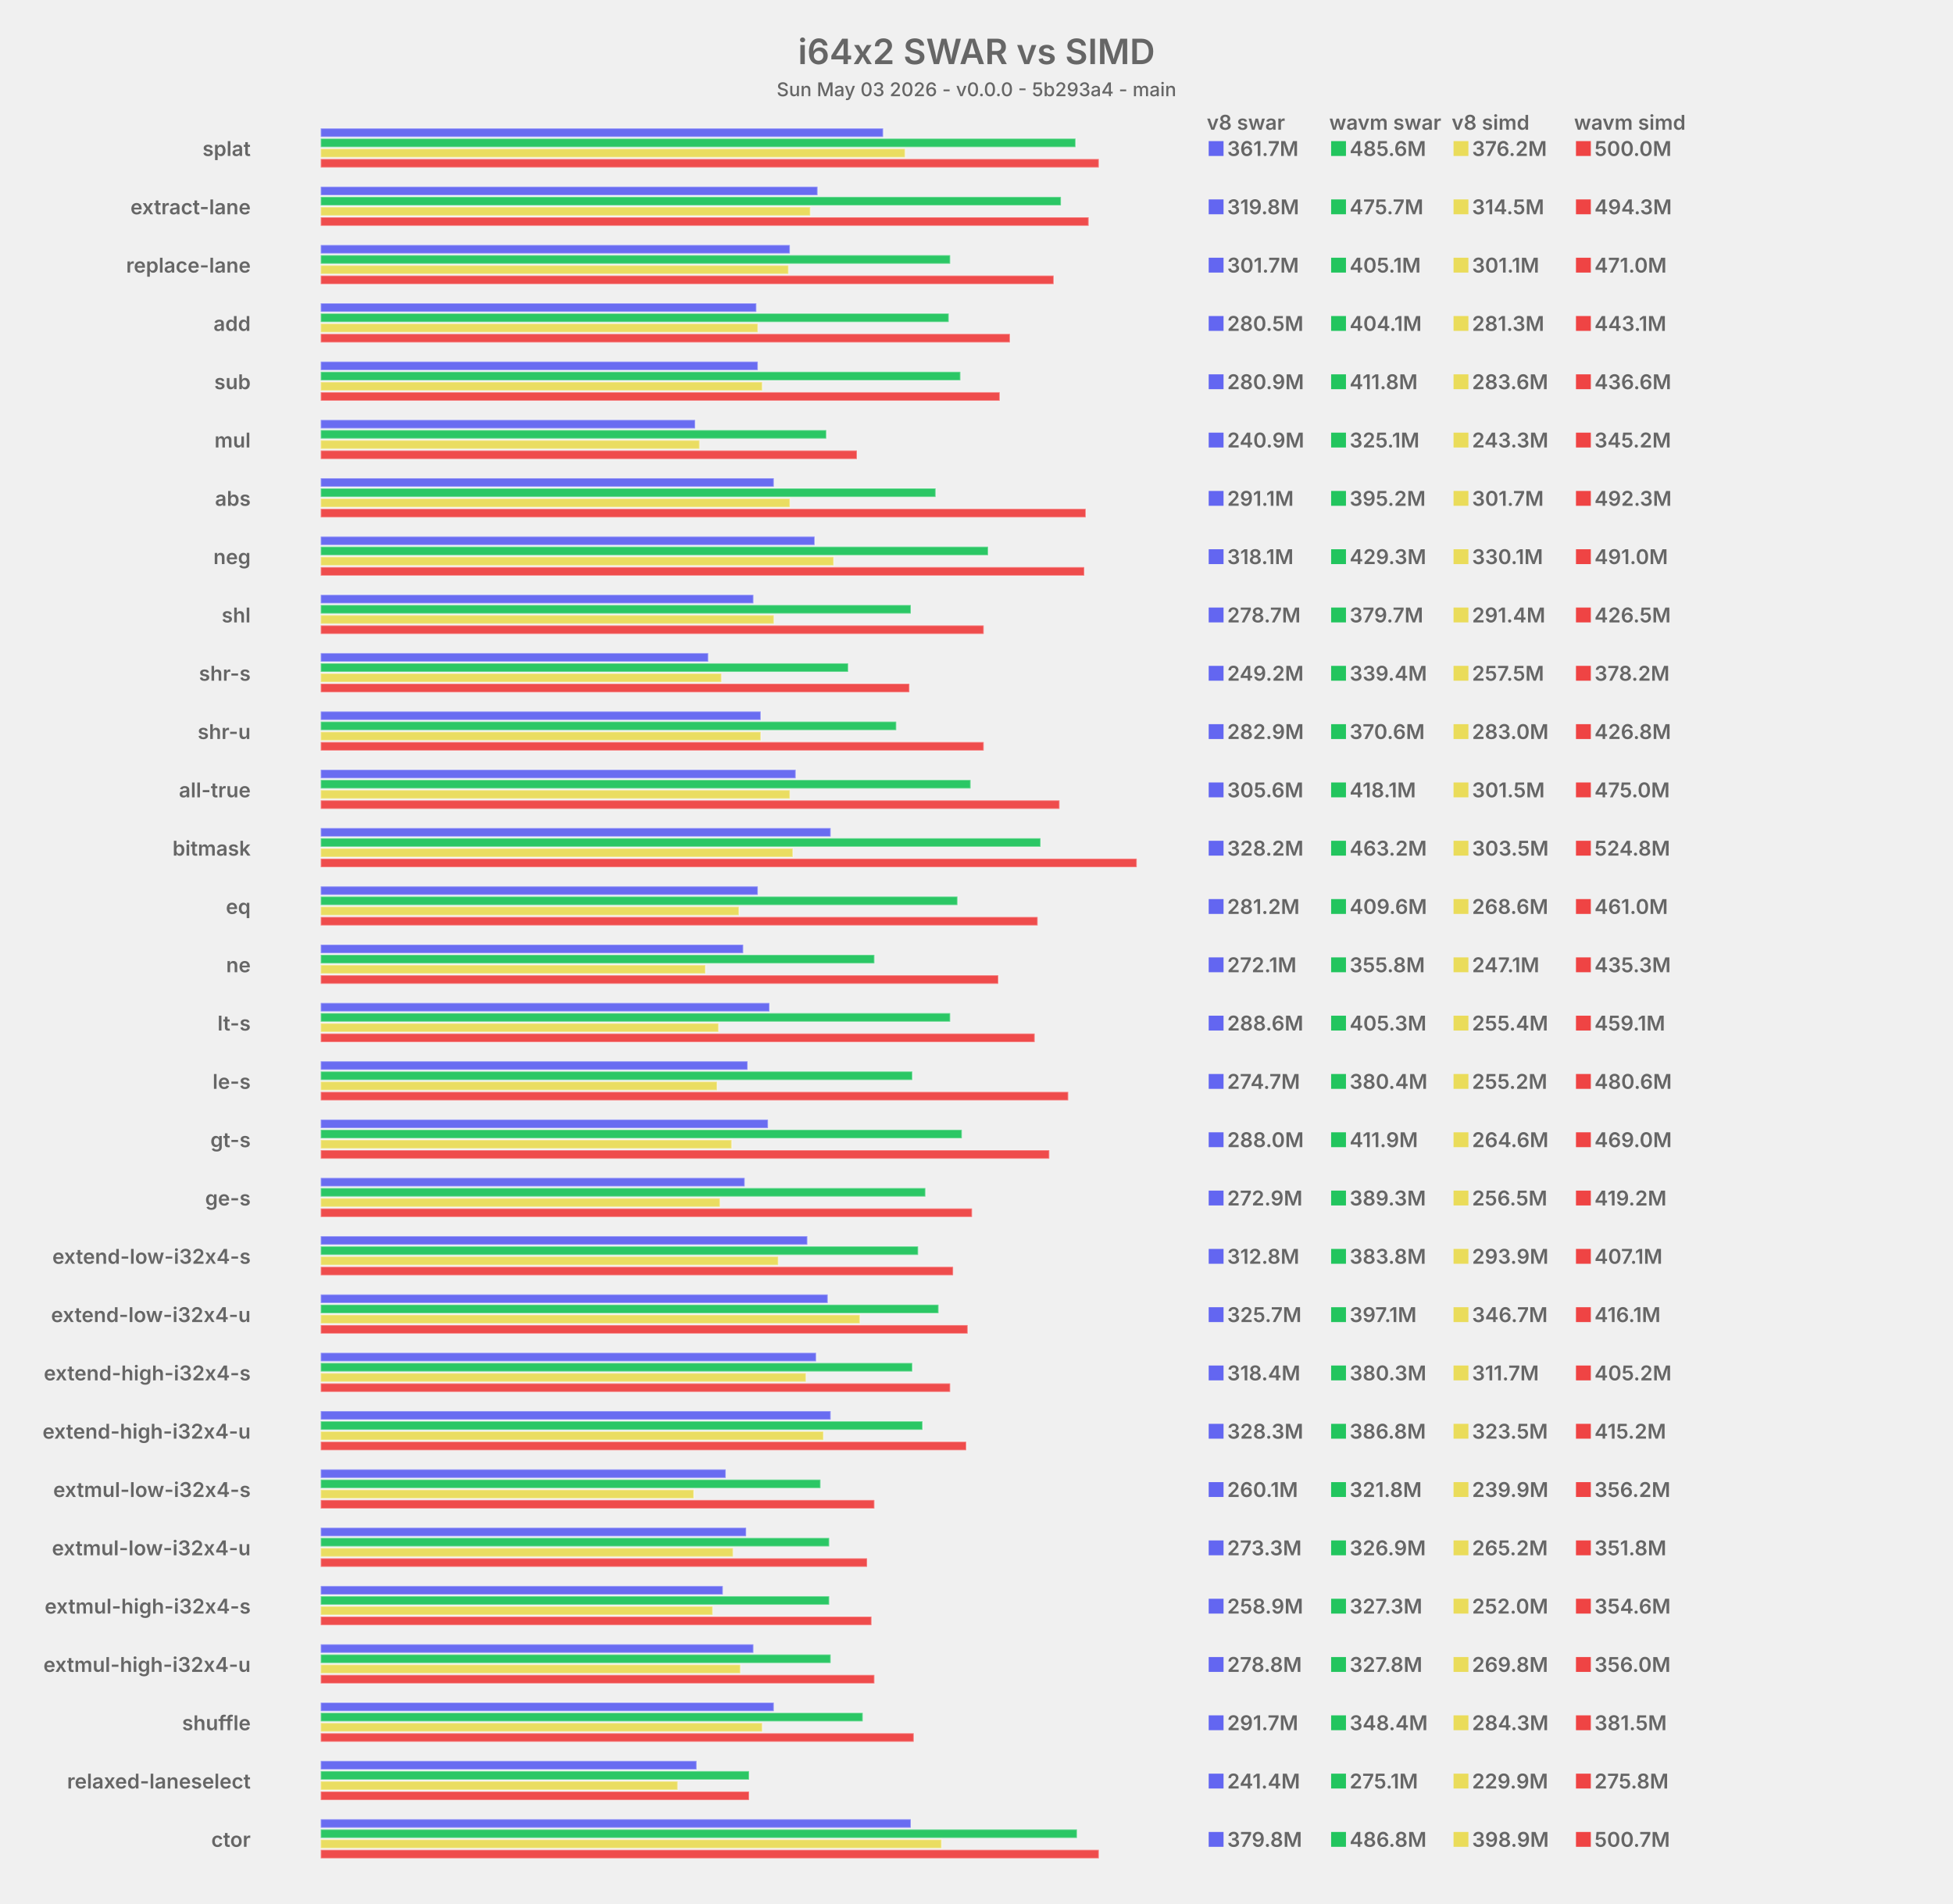
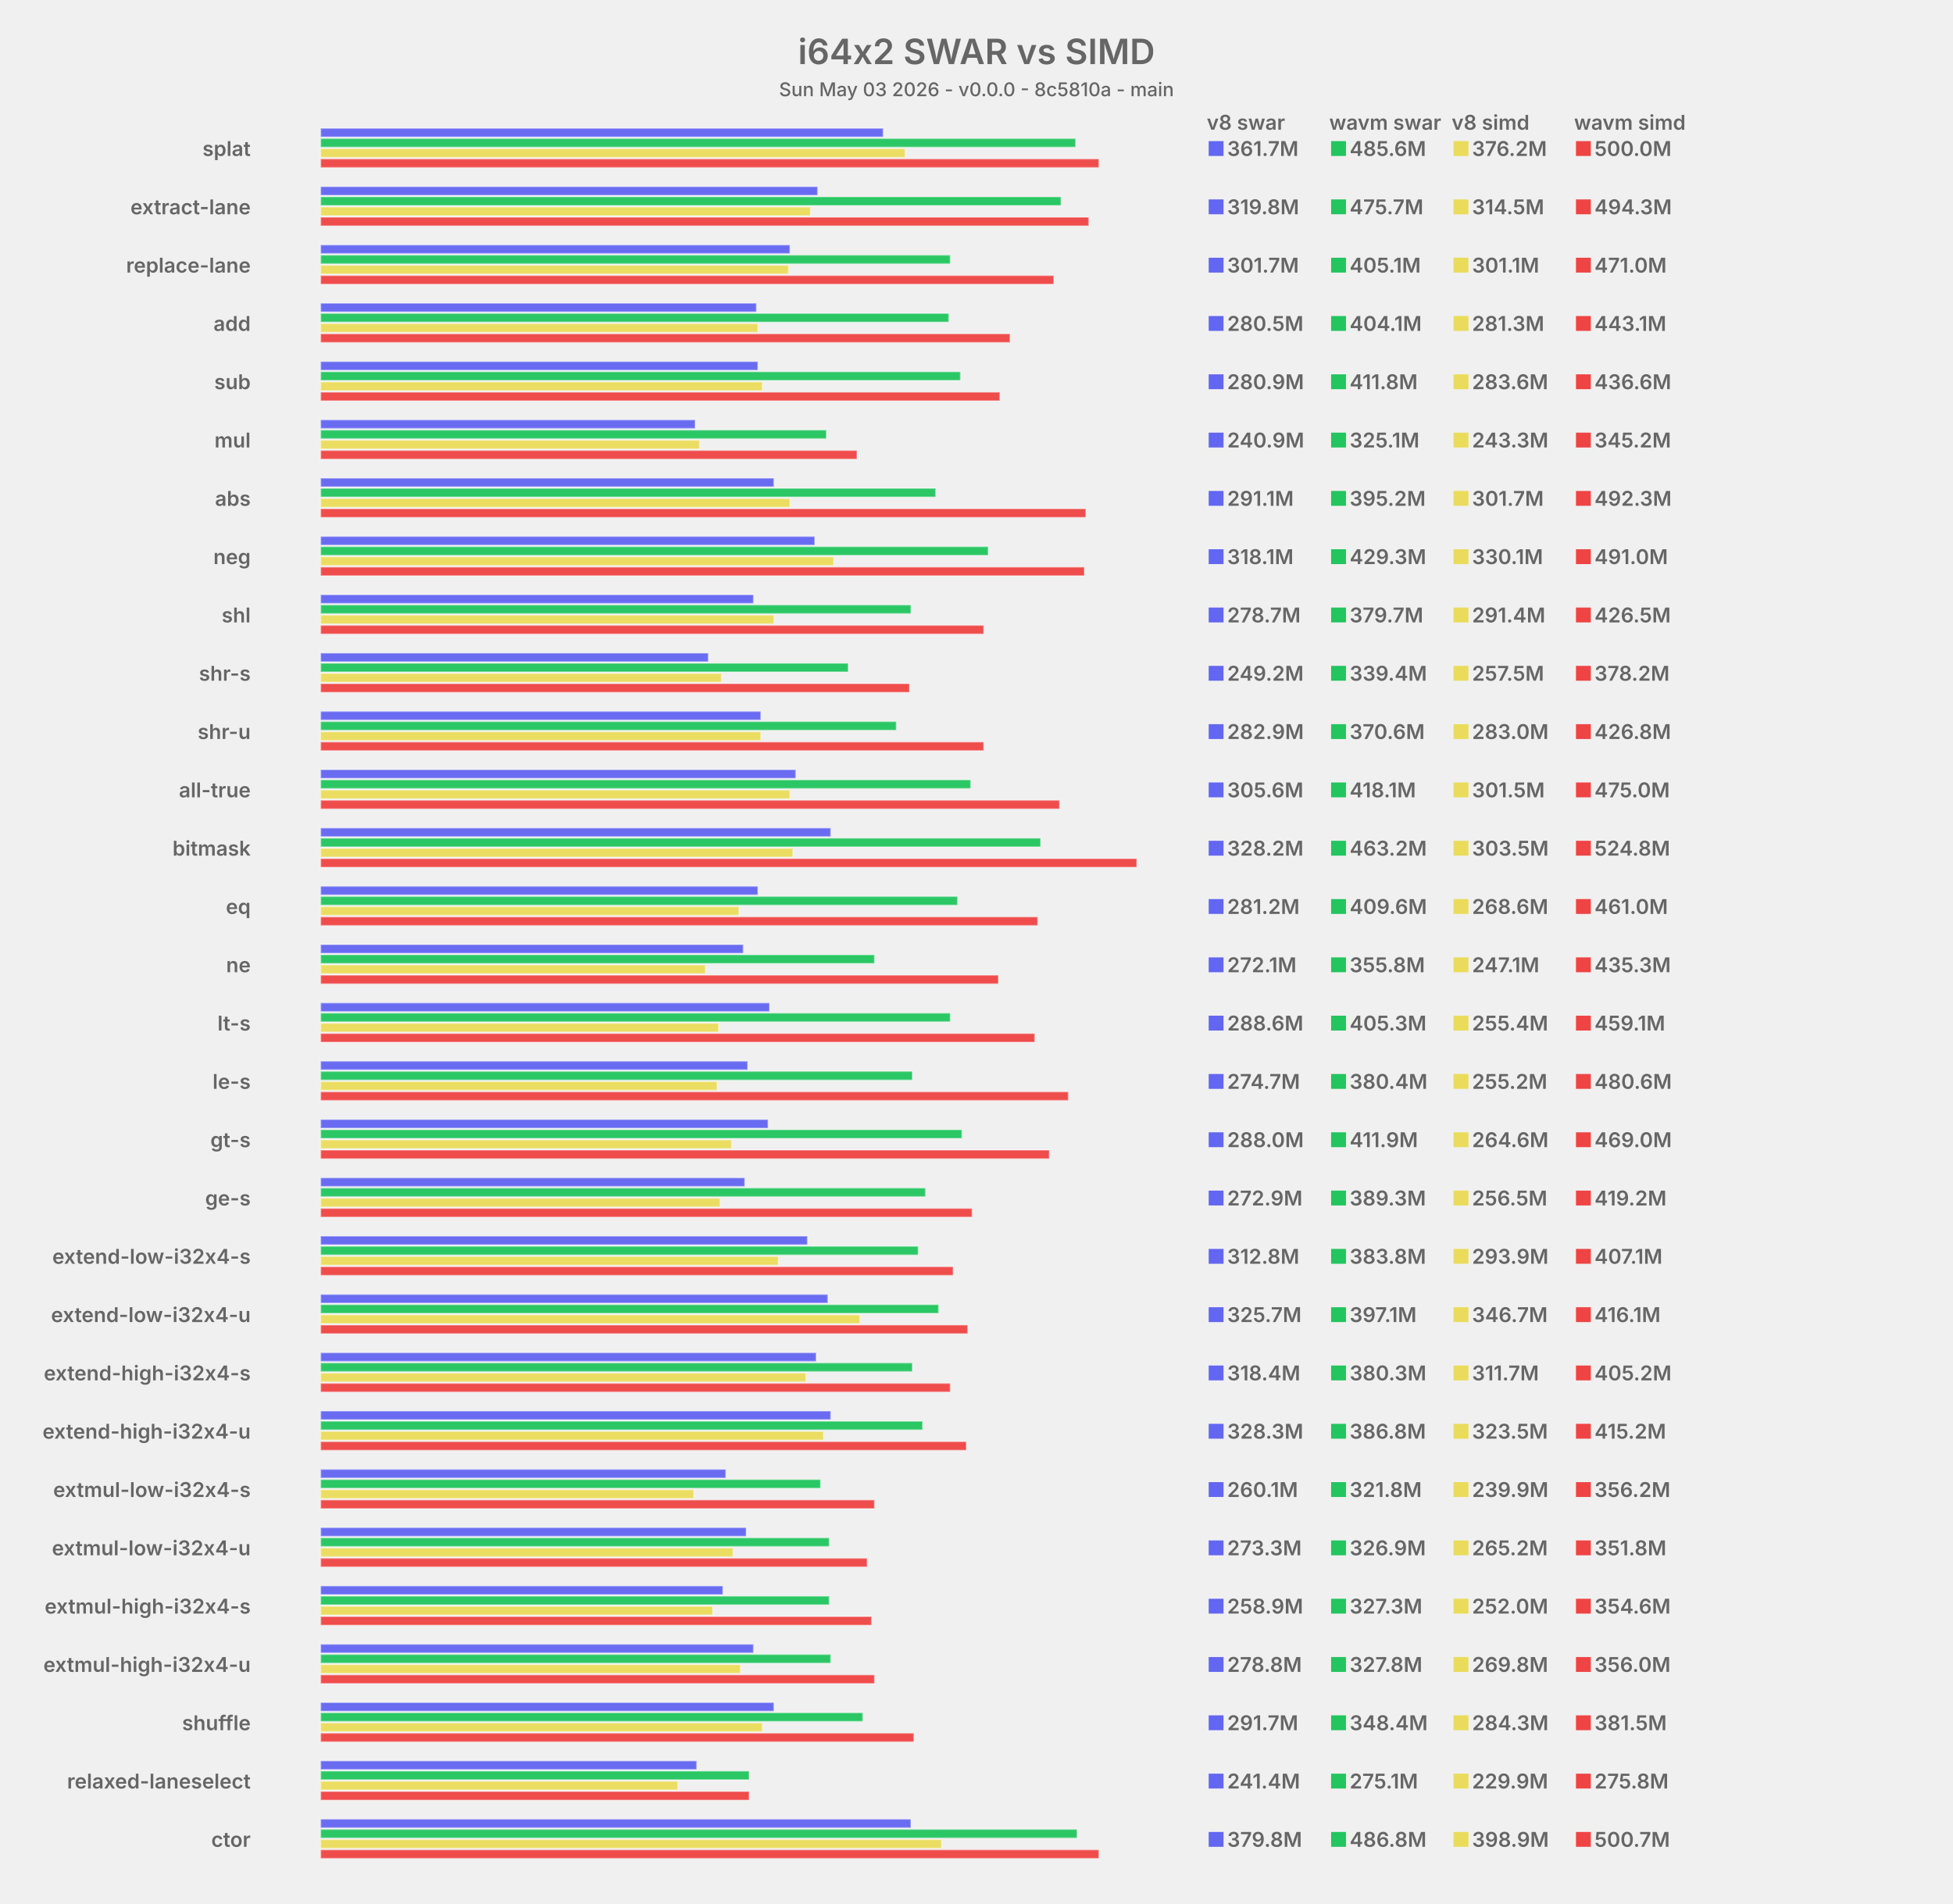
<svg xmlns="http://www.w3.org/2000/svg" width="1340" height="1306" viewBox="0 0 1340 1306">
  <rect x="0" y="0" width="1340" height="1306" fill="transparent" />
  <text x="670" y="44" text-anchor="middle" font-family="Inter, Arial, sans-serif" font-size="24" font-weight="600" fill="#666666">i64x2 SWAR vs SIMD</text>
-   <text x="670" y="66" text-anchor="middle" font-family="Inter, Arial, sans-serif" font-size="13" font-weight="500" fill="#666666">Sun May 03 2026 - v0.0.0 - 5b293a4 - main</text>
+   <text x="670" y="66" text-anchor="middle" font-family="Inter, Arial, sans-serif" font-size="13" font-weight="500" fill="#666666">Sun May 03 2026 - v0.0.0 - 8c5810a - main</text>
  <text y="89" font-family="Inter, Arial, sans-serif" font-size="14" font-weight="600">
    <tspan x="828" fill="#666666">v8 swar</tspan>
    <tspan x="912" fill="#666666">wavm swar</tspan>
    <tspan x="996" fill="#666666">v8 simd</tspan>
    <tspan x="1080" fill="#666666">wavm simd</tspan>
  </text>
  <text x="172" y="107" text-anchor="end" font-family="Inter, Arial, sans-serif" font-size="14" font-weight="600" fill="#666666">splat</text>
  <rect x="220" y="88" width="386" height="6" fill="rgb(99,102,241)" opacity="0.95" stroke="#ffffff" stroke-opacity="0.35" stroke-width="1" />
  <rect x="220" y="95" width="518" height="6" fill="rgb(34,197,94)" opacity="0.95" stroke="#ffffff" stroke-opacity="0.35" stroke-width="1" />
  <rect x="220" y="102" width="401" height="6" fill="rgb(234,220,90)" opacity="0.95" stroke="#ffffff" stroke-opacity="0.35" stroke-width="1" />
  <rect x="220" y="109" width="534" height="6" fill="rgb(239,68,68)" opacity="0.95" stroke="#ffffff" stroke-opacity="0.35" stroke-width="1" />
  <text y="107" font-family="Inter, Arial, sans-serif" font-size="14" font-weight="600">
    <tspan x="828" fill="rgb(99,102,241)">■</tspan>
    <tspan x="842" fill="#666666">361.7M</tspan>
    <tspan x="912" fill="rgb(34,197,94)">■</tspan>
    <tspan x="926" fill="#666666">485.6M</tspan>
    <tspan x="996" fill="rgb(234,220,90)">■</tspan>
    <tspan x="1010" fill="#666666">376.2M</tspan>
    <tspan x="1080" fill="rgb(239,68,68)">■</tspan>
    <tspan x="1094" fill="#666666">500.0M</tspan>
  </text>
  <text x="172" y="147" text-anchor="end" font-family="Inter, Arial, sans-serif" font-size="14" font-weight="600" fill="#666666">extract-lane</text>
  <rect x="220" y="128" width="341" height="6" fill="rgb(99,102,241)" opacity="0.95" stroke="#ffffff" stroke-opacity="0.35" stroke-width="1" />
  <rect x="220" y="135" width="508" height="6" fill="rgb(34,197,94)" opacity="0.95" stroke="#ffffff" stroke-opacity="0.35" stroke-width="1" />
  <rect x="220" y="142" width="336" height="6" fill="rgb(234,220,90)" opacity="0.95" stroke="#ffffff" stroke-opacity="0.35" stroke-width="1" />
  <rect x="220" y="149" width="527" height="6" fill="rgb(239,68,68)" opacity="0.95" stroke="#ffffff" stroke-opacity="0.35" stroke-width="1" />
  <text y="147" font-family="Inter, Arial, sans-serif" font-size="14" font-weight="600">
    <tspan x="828" fill="rgb(99,102,241)">■</tspan>
    <tspan x="842" fill="#666666">319.8M</tspan>
    <tspan x="912" fill="rgb(34,197,94)">■</tspan>
    <tspan x="926" fill="#666666">475.7M</tspan>
    <tspan x="996" fill="rgb(234,220,90)">■</tspan>
    <tspan x="1010" fill="#666666">314.5M</tspan>
    <tspan x="1080" fill="rgb(239,68,68)">■</tspan>
    <tspan x="1094" fill="#666666">494.3M</tspan>
  </text>
  <text x="172" y="187" text-anchor="end" font-family="Inter, Arial, sans-serif" font-size="14" font-weight="600" fill="#666666">replace-lane</text>
  <rect x="220" y="168" width="322" height="6" fill="rgb(99,102,241)" opacity="0.95" stroke="#ffffff" stroke-opacity="0.35" stroke-width="1" />
  <rect x="220" y="175" width="432" height="6" fill="rgb(34,197,94)" opacity="0.95" stroke="#ffffff" stroke-opacity="0.35" stroke-width="1" />
  <rect x="220" y="182" width="321" height="6" fill="rgb(234,220,90)" opacity="0.95" stroke="#ffffff" stroke-opacity="0.35" stroke-width="1" />
  <rect x="220" y="189" width="503" height="6" fill="rgb(239,68,68)" opacity="0.95" stroke="#ffffff" stroke-opacity="0.35" stroke-width="1" />
  <text y="187" font-family="Inter, Arial, sans-serif" font-size="14" font-weight="600">
    <tspan x="828" fill="rgb(99,102,241)">■</tspan>
    <tspan x="842" fill="#666666">301.7M</tspan>
    <tspan x="912" fill="rgb(34,197,94)">■</tspan>
    <tspan x="926" fill="#666666">405.1M</tspan>
    <tspan x="996" fill="rgb(234,220,90)">■</tspan>
    <tspan x="1010" fill="#666666">301.1M</tspan>
    <tspan x="1080" fill="rgb(239,68,68)">■</tspan>
    <tspan x="1094" fill="#666666">471.0M</tspan>
  </text>
  <text x="172" y="227" text-anchor="end" font-family="Inter, Arial, sans-serif" font-size="14" font-weight="600" fill="#666666">add</text>
  <rect x="220" y="208" width="299" height="6" fill="rgb(99,102,241)" opacity="0.95" stroke="#ffffff" stroke-opacity="0.35" stroke-width="1" />
  <rect x="220" y="215" width="431" height="6" fill="rgb(34,197,94)" opacity="0.95" stroke="#ffffff" stroke-opacity="0.35" stroke-width="1" />
  <rect x="220" y="222" width="300" height="6" fill="rgb(234,220,90)" opacity="0.95" stroke="#ffffff" stroke-opacity="0.35" stroke-width="1" />
  <rect x="220" y="229" width="473" height="6" fill="rgb(239,68,68)" opacity="0.95" stroke="#ffffff" stroke-opacity="0.35" stroke-width="1" />
  <text y="227" font-family="Inter, Arial, sans-serif" font-size="14" font-weight="600">
    <tspan x="828" fill="rgb(99,102,241)">■</tspan>
    <tspan x="842" fill="#666666">280.5M</tspan>
    <tspan x="912" fill="rgb(34,197,94)">■</tspan>
    <tspan x="926" fill="#666666">404.1M</tspan>
    <tspan x="996" fill="rgb(234,220,90)">■</tspan>
    <tspan x="1010" fill="#666666">281.3M</tspan>
    <tspan x="1080" fill="rgb(239,68,68)">■</tspan>
    <tspan x="1094" fill="#666666">443.1M</tspan>
  </text>
  <text x="172" y="267" text-anchor="end" font-family="Inter, Arial, sans-serif" font-size="14" font-weight="600" fill="#666666">sub</text>
  <rect x="220" y="248" width="300" height="6" fill="rgb(99,102,241)" opacity="0.95" stroke="#ffffff" stroke-opacity="0.35" stroke-width="1" />
  <rect x="220" y="255" width="439" height="6" fill="rgb(34,197,94)" opacity="0.95" stroke="#ffffff" stroke-opacity="0.35" stroke-width="1" />
  <rect x="220" y="262" width="303" height="6" fill="rgb(234,220,90)" opacity="0.95" stroke="#ffffff" stroke-opacity="0.35" stroke-width="1" />
  <rect x="220" y="269" width="466" height="6" fill="rgb(239,68,68)" opacity="0.95" stroke="#ffffff" stroke-opacity="0.35" stroke-width="1" />
  <text y="267" font-family="Inter, Arial, sans-serif" font-size="14" font-weight="600">
    <tspan x="828" fill="rgb(99,102,241)">■</tspan>
    <tspan x="842" fill="#666666">280.9M</tspan>
    <tspan x="912" fill="rgb(34,197,94)">■</tspan>
    <tspan x="926" fill="#666666">411.8M</tspan>
    <tspan x="996" fill="rgb(234,220,90)">■</tspan>
    <tspan x="1010" fill="#666666">283.6M</tspan>
    <tspan x="1080" fill="rgb(239,68,68)">■</tspan>
    <tspan x="1094" fill="#666666">436.6M</tspan>
  </text>
  <text x="172" y="307" text-anchor="end" font-family="Inter, Arial, sans-serif" font-size="14" font-weight="600" fill="#666666">mul</text>
  <rect x="220" y="288" width="257" height="6" fill="rgb(99,102,241)" opacity="0.95" stroke="#ffffff" stroke-opacity="0.35" stroke-width="1" />
  <rect x="220" y="295" width="347" height="6" fill="rgb(34,197,94)" opacity="0.95" stroke="#ffffff" stroke-opacity="0.35" stroke-width="1" />
  <rect x="220" y="302" width="260" height="6" fill="rgb(234,220,90)" opacity="0.95" stroke="#ffffff" stroke-opacity="0.35" stroke-width="1" />
  <rect x="220" y="309" width="368" height="6" fill="rgb(239,68,68)" opacity="0.95" stroke="#ffffff" stroke-opacity="0.35" stroke-width="1" />
  <text y="307" font-family="Inter, Arial, sans-serif" font-size="14" font-weight="600">
    <tspan x="828" fill="rgb(99,102,241)">■</tspan>
    <tspan x="842" fill="#666666">240.9M</tspan>
    <tspan x="912" fill="rgb(34,197,94)">■</tspan>
    <tspan x="926" fill="#666666">325.1M</tspan>
    <tspan x="996" fill="rgb(234,220,90)">■</tspan>
    <tspan x="1010" fill="#666666">243.3M</tspan>
    <tspan x="1080" fill="rgb(239,68,68)">■</tspan>
    <tspan x="1094" fill="#666666">345.2M</tspan>
  </text>
  <text x="172" y="347" text-anchor="end" font-family="Inter, Arial, sans-serif" font-size="14" font-weight="600" fill="#666666">abs</text>
  <rect x="220" y="328" width="311" height="6" fill="rgb(99,102,241)" opacity="0.95" stroke="#ffffff" stroke-opacity="0.35" stroke-width="1" />
  <rect x="220" y="335" width="422" height="6" fill="rgb(34,197,94)" opacity="0.95" stroke="#ffffff" stroke-opacity="0.35" stroke-width="1" />
  <rect x="220" y="342" width="322" height="6" fill="rgb(234,220,90)" opacity="0.95" stroke="#ffffff" stroke-opacity="0.35" stroke-width="1" />
  <rect x="220" y="349" width="525" height="6" fill="rgb(239,68,68)" opacity="0.95" stroke="#ffffff" stroke-opacity="0.35" stroke-width="1" />
  <text y="347" font-family="Inter, Arial, sans-serif" font-size="14" font-weight="600">
    <tspan x="828" fill="rgb(99,102,241)">■</tspan>
    <tspan x="842" fill="#666666">291.1M</tspan>
    <tspan x="912" fill="rgb(34,197,94)">■</tspan>
    <tspan x="926" fill="#666666">395.2M</tspan>
    <tspan x="996" fill="rgb(234,220,90)">■</tspan>
    <tspan x="1010" fill="#666666">301.7M</tspan>
    <tspan x="1080" fill="rgb(239,68,68)">■</tspan>
    <tspan x="1094" fill="#666666">492.3M</tspan>
  </text>
  <text x="172" y="387" text-anchor="end" font-family="Inter, Arial, sans-serif" font-size="14" font-weight="600" fill="#666666">neg</text>
  <rect x="220" y="368" width="339" height="6" fill="rgb(99,102,241)" opacity="0.95" stroke="#ffffff" stroke-opacity="0.35" stroke-width="1" />
  <rect x="220" y="375" width="458" height="6" fill="rgb(34,197,94)" opacity="0.95" stroke="#ffffff" stroke-opacity="0.35" stroke-width="1" />
  <rect x="220" y="382" width="352" height="6" fill="rgb(234,220,90)" opacity="0.95" stroke="#ffffff" stroke-opacity="0.35" stroke-width="1" />
  <rect x="220" y="389" width="524" height="6" fill="rgb(239,68,68)" opacity="0.95" stroke="#ffffff" stroke-opacity="0.35" stroke-width="1" />
  <text y="387" font-family="Inter, Arial, sans-serif" font-size="14" font-weight="600">
    <tspan x="828" fill="rgb(99,102,241)">■</tspan>
    <tspan x="842" fill="#666666">318.1M</tspan>
    <tspan x="912" fill="rgb(34,197,94)">■</tspan>
    <tspan x="926" fill="#666666">429.3M</tspan>
    <tspan x="996" fill="rgb(234,220,90)">■</tspan>
    <tspan x="1010" fill="#666666">330.1M</tspan>
    <tspan x="1080" fill="rgb(239,68,68)">■</tspan>
    <tspan x="1094" fill="#666666">491.0M</tspan>
  </text>
  <text x="172" y="427" text-anchor="end" font-family="Inter, Arial, sans-serif" font-size="14" font-weight="600" fill="#666666">shl</text>
  <rect x="220" y="408" width="297" height="6" fill="rgb(99,102,241)" opacity="0.95" stroke="#ffffff" stroke-opacity="0.35" stroke-width="1" />
  <rect x="220" y="415" width="405" height="6" fill="rgb(34,197,94)" opacity="0.95" stroke="#ffffff" stroke-opacity="0.35" stroke-width="1" />
  <rect x="220" y="422" width="311" height="6" fill="rgb(234,220,90)" opacity="0.95" stroke="#ffffff" stroke-opacity="0.35" stroke-width="1" />
  <rect x="220" y="429" width="455" height="6" fill="rgb(239,68,68)" opacity="0.95" stroke="#ffffff" stroke-opacity="0.35" stroke-width="1" />
  <text y="427" font-family="Inter, Arial, sans-serif" font-size="14" font-weight="600">
    <tspan x="828" fill="rgb(99,102,241)">■</tspan>
    <tspan x="842" fill="#666666">278.7M</tspan>
    <tspan x="912" fill="rgb(34,197,94)">■</tspan>
    <tspan x="926" fill="#666666">379.7M</tspan>
    <tspan x="996" fill="rgb(234,220,90)">■</tspan>
    <tspan x="1010" fill="#666666">291.4M</tspan>
    <tspan x="1080" fill="rgb(239,68,68)">■</tspan>
    <tspan x="1094" fill="#666666">426.5M</tspan>
  </text>
  <text x="172" y="467" text-anchor="end" font-family="Inter, Arial, sans-serif" font-size="14" font-weight="600" fill="#666666">shr-s</text>
  <rect x="220" y="448" width="266" height="6" fill="rgb(99,102,241)" opacity="0.95" stroke="#ffffff" stroke-opacity="0.35" stroke-width="1" />
  <rect x="220" y="455" width="362" height="6" fill="rgb(34,197,94)" opacity="0.95" stroke="#ffffff" stroke-opacity="0.35" stroke-width="1" />
  <rect x="220" y="462" width="275" height="6" fill="rgb(234,220,90)" opacity="0.95" stroke="#ffffff" stroke-opacity="0.35" stroke-width="1" />
  <rect x="220" y="469" width="404" height="6" fill="rgb(239,68,68)" opacity="0.95" stroke="#ffffff" stroke-opacity="0.35" stroke-width="1" />
  <text y="467" font-family="Inter, Arial, sans-serif" font-size="14" font-weight="600">
    <tspan x="828" fill="rgb(99,102,241)">■</tspan>
    <tspan x="842" fill="#666666">249.2M</tspan>
    <tspan x="912" fill="rgb(34,197,94)">■</tspan>
    <tspan x="926" fill="#666666">339.4M</tspan>
    <tspan x="996" fill="rgb(234,220,90)">■</tspan>
    <tspan x="1010" fill="#666666">257.5M</tspan>
    <tspan x="1080" fill="rgb(239,68,68)">■</tspan>
    <tspan x="1094" fill="#666666">378.2M</tspan>
  </text>
  <text x="172" y="507" text-anchor="end" font-family="Inter, Arial, sans-serif" font-size="14" font-weight="600" fill="#666666">shr-u</text>
  <rect x="220" y="488" width="302" height="6" fill="rgb(99,102,241)" opacity="0.95" stroke="#ffffff" stroke-opacity="0.35" stroke-width="1" />
  <rect x="220" y="495" width="395" height="6" fill="rgb(34,197,94)" opacity="0.95" stroke="#ffffff" stroke-opacity="0.35" stroke-width="1" />
  <rect x="220" y="502" width="302" height="6" fill="rgb(234,220,90)" opacity="0.95" stroke="#ffffff" stroke-opacity="0.35" stroke-width="1" />
  <rect x="220" y="509" width="455" height="6" fill="rgb(239,68,68)" opacity="0.95" stroke="#ffffff" stroke-opacity="0.35" stroke-width="1" />
  <text y="507" font-family="Inter, Arial, sans-serif" font-size="14" font-weight="600">
    <tspan x="828" fill="rgb(99,102,241)">■</tspan>
    <tspan x="842" fill="#666666">282.9M</tspan>
    <tspan x="912" fill="rgb(34,197,94)">■</tspan>
    <tspan x="926" fill="#666666">370.6M</tspan>
    <tspan x="996" fill="rgb(234,220,90)">■</tspan>
    <tspan x="1010" fill="#666666">283.0M</tspan>
    <tspan x="1080" fill="rgb(239,68,68)">■</tspan>
    <tspan x="1094" fill="#666666">426.8M</tspan>
  </text>
  <text x="172" y="547" text-anchor="end" font-family="Inter, Arial, sans-serif" font-size="14" font-weight="600" fill="#666666">all-true</text>
  <rect x="220" y="528" width="326" height="6" fill="rgb(99,102,241)" opacity="0.95" stroke="#ffffff" stroke-opacity="0.35" stroke-width="1" />
  <rect x="220" y="535" width="446" height="6" fill="rgb(34,197,94)" opacity="0.95" stroke="#ffffff" stroke-opacity="0.35" stroke-width="1" />
  <rect x="220" y="542" width="322" height="6" fill="rgb(234,220,90)" opacity="0.95" stroke="#ffffff" stroke-opacity="0.35" stroke-width="1" />
  <rect x="220" y="549" width="507" height="6" fill="rgb(239,68,68)" opacity="0.95" stroke="#ffffff" stroke-opacity="0.35" stroke-width="1" />
  <text y="547" font-family="Inter, Arial, sans-serif" font-size="14" font-weight="600">
    <tspan x="828" fill="rgb(99,102,241)">■</tspan>
    <tspan x="842" fill="#666666">305.6M</tspan>
    <tspan x="912" fill="rgb(34,197,94)">■</tspan>
    <tspan x="926" fill="#666666">418.1M</tspan>
    <tspan x="996" fill="rgb(234,220,90)">■</tspan>
    <tspan x="1010" fill="#666666">301.5M</tspan>
    <tspan x="1080" fill="rgb(239,68,68)">■</tspan>
    <tspan x="1094" fill="#666666">475.0M</tspan>
  </text>
  <text x="172" y="587" text-anchor="end" font-family="Inter, Arial, sans-serif" font-size="14" font-weight="600" fill="#666666">bitmask</text>
  <rect x="220" y="568" width="350" height="6" fill="rgb(99,102,241)" opacity="0.95" stroke="#ffffff" stroke-opacity="0.35" stroke-width="1" />
  <rect x="220" y="575" width="494" height="6" fill="rgb(34,197,94)" opacity="0.95" stroke="#ffffff" stroke-opacity="0.35" stroke-width="1" />
  <rect x="220" y="582" width="324" height="6" fill="rgb(234,220,90)" opacity="0.95" stroke="#ffffff" stroke-opacity="0.35" stroke-width="1" />
  <rect x="220" y="589" width="560" height="6" fill="rgb(239,68,68)" opacity="0.95" stroke="#ffffff" stroke-opacity="0.35" stroke-width="1" />
  <text y="587" font-family="Inter, Arial, sans-serif" font-size="14" font-weight="600">
    <tspan x="828" fill="rgb(99,102,241)">■</tspan>
    <tspan x="842" fill="#666666">328.2M</tspan>
    <tspan x="912" fill="rgb(34,197,94)">■</tspan>
    <tspan x="926" fill="#666666">463.2M</tspan>
    <tspan x="996" fill="rgb(234,220,90)">■</tspan>
    <tspan x="1010" fill="#666666">303.5M</tspan>
    <tspan x="1080" fill="rgb(239,68,68)">■</tspan>
    <tspan x="1094" fill="#666666">524.8M</tspan>
  </text>
  <text x="172" y="627" text-anchor="end" font-family="Inter, Arial, sans-serif" font-size="14" font-weight="600" fill="#666666">eq</text>
  <rect x="220" y="608" width="300" height="6" fill="rgb(99,102,241)" opacity="0.95" stroke="#ffffff" stroke-opacity="0.35" stroke-width="1" />
  <rect x="220" y="615" width="437" height="6" fill="rgb(34,197,94)" opacity="0.95" stroke="#ffffff" stroke-opacity="0.35" stroke-width="1" />
  <rect x="220" y="622" width="287" height="6" fill="rgb(234,220,90)" opacity="0.95" stroke="#ffffff" stroke-opacity="0.35" stroke-width="1" />
  <rect x="220" y="629" width="492" height="6" fill="rgb(239,68,68)" opacity="0.95" stroke="#ffffff" stroke-opacity="0.35" stroke-width="1" />
  <text y="627" font-family="Inter, Arial, sans-serif" font-size="14" font-weight="600">
    <tspan x="828" fill="rgb(99,102,241)">■</tspan>
    <tspan x="842" fill="#666666">281.2M</tspan>
    <tspan x="912" fill="rgb(34,197,94)">■</tspan>
    <tspan x="926" fill="#666666">409.6M</tspan>
    <tspan x="996" fill="rgb(234,220,90)">■</tspan>
    <tspan x="1010" fill="#666666">268.6M</tspan>
    <tspan x="1080" fill="rgb(239,68,68)">■</tspan>
    <tspan x="1094" fill="#666666">461.0M</tspan>
  </text>
  <text x="172" y="667" text-anchor="end" font-family="Inter, Arial, sans-serif" font-size="14" font-weight="600" fill="#666666">ne</text>
  <rect x="220" y="648" width="290" height="6" fill="rgb(99,102,241)" opacity="0.95" stroke="#ffffff" stroke-opacity="0.35" stroke-width="1" />
  <rect x="220" y="655" width="380" height="6" fill="rgb(34,197,94)" opacity="0.95" stroke="#ffffff" stroke-opacity="0.35" stroke-width="1" />
  <rect x="220" y="662" width="264" height="6" fill="rgb(234,220,90)" opacity="0.95" stroke="#ffffff" stroke-opacity="0.35" stroke-width="1" />
  <rect x="220" y="669" width="465" height="6" fill="rgb(239,68,68)" opacity="0.95" stroke="#ffffff" stroke-opacity="0.35" stroke-width="1" />
  <text y="667" font-family="Inter, Arial, sans-serif" font-size="14" font-weight="600">
    <tspan x="828" fill="rgb(99,102,241)">■</tspan>
    <tspan x="842" fill="#666666">272.1M</tspan>
    <tspan x="912" fill="rgb(34,197,94)">■</tspan>
    <tspan x="926" fill="#666666">355.8M</tspan>
    <tspan x="996" fill="rgb(234,220,90)">■</tspan>
    <tspan x="1010" fill="#666666">247.1M</tspan>
    <tspan x="1080" fill="rgb(239,68,68)">■</tspan>
    <tspan x="1094" fill="#666666">435.3M</tspan>
  </text>
  <text x="172" y="707" text-anchor="end" font-family="Inter, Arial, sans-serif" font-size="14" font-weight="600" fill="#666666">lt-s</text>
  <rect x="220" y="688" width="308" height="6" fill="rgb(99,102,241)" opacity="0.95" stroke="#ffffff" stroke-opacity="0.35" stroke-width="1" />
  <rect x="220" y="695" width="432" height="6" fill="rgb(34,197,94)" opacity="0.95" stroke="#ffffff" stroke-opacity="0.35" stroke-width="1" />
  <rect x="220" y="702" width="273" height="6" fill="rgb(234,220,90)" opacity="0.95" stroke="#ffffff" stroke-opacity="0.35" stroke-width="1" />
  <rect x="220" y="709" width="490" height="6" fill="rgb(239,68,68)" opacity="0.95" stroke="#ffffff" stroke-opacity="0.35" stroke-width="1" />
  <text y="707" font-family="Inter, Arial, sans-serif" font-size="14" font-weight="600">
    <tspan x="828" fill="rgb(99,102,241)">■</tspan>
    <tspan x="842" fill="#666666">288.6M</tspan>
    <tspan x="912" fill="rgb(34,197,94)">■</tspan>
    <tspan x="926" fill="#666666">405.3M</tspan>
    <tspan x="996" fill="rgb(234,220,90)">■</tspan>
    <tspan x="1010" fill="#666666">255.4M</tspan>
    <tspan x="1080" fill="rgb(239,68,68)">■</tspan>
    <tspan x="1094" fill="#666666">459.1M</tspan>
  </text>
  <text x="172" y="747" text-anchor="end" font-family="Inter, Arial, sans-serif" font-size="14" font-weight="600" fill="#666666">le-s</text>
  <rect x="220" y="728" width="293" height="6" fill="rgb(99,102,241)" opacity="0.95" stroke="#ffffff" stroke-opacity="0.35" stroke-width="1" />
  <rect x="220" y="735" width="406" height="6" fill="rgb(34,197,94)" opacity="0.95" stroke="#ffffff" stroke-opacity="0.35" stroke-width="1" />
  <rect x="220" y="742" width="272" height="6" fill="rgb(234,220,90)" opacity="0.95" stroke="#ffffff" stroke-opacity="0.35" stroke-width="1" />
  <rect x="220" y="749" width="513" height="6" fill="rgb(239,68,68)" opacity="0.95" stroke="#ffffff" stroke-opacity="0.35" stroke-width="1" />
  <text y="747" font-family="Inter, Arial, sans-serif" font-size="14" font-weight="600">
    <tspan x="828" fill="rgb(99,102,241)">■</tspan>
    <tspan x="842" fill="#666666">274.7M</tspan>
    <tspan x="912" fill="rgb(34,197,94)">■</tspan>
    <tspan x="926" fill="#666666">380.4M</tspan>
    <tspan x="996" fill="rgb(234,220,90)">■</tspan>
    <tspan x="1010" fill="#666666">255.2M</tspan>
    <tspan x="1080" fill="rgb(239,68,68)">■</tspan>
    <tspan x="1094" fill="#666666">480.6M</tspan>
  </text>
  <text x="172" y="787" text-anchor="end" font-family="Inter, Arial, sans-serif" font-size="14" font-weight="600" fill="#666666">gt-s</text>
  <rect x="220" y="768" width="307" height="6" fill="rgb(99,102,241)" opacity="0.95" stroke="#ffffff" stroke-opacity="0.35" stroke-width="1" />
  <rect x="220" y="775" width="440" height="6" fill="rgb(34,197,94)" opacity="0.95" stroke="#ffffff" stroke-opacity="0.35" stroke-width="1" />
  <rect x="220" y="782" width="282" height="6" fill="rgb(234,220,90)" opacity="0.95" stroke="#ffffff" stroke-opacity="0.35" stroke-width="1" />
  <rect x="220" y="789" width="500" height="6" fill="rgb(239,68,68)" opacity="0.95" stroke="#ffffff" stroke-opacity="0.35" stroke-width="1" />
  <text y="787" font-family="Inter, Arial, sans-serif" font-size="14" font-weight="600">
    <tspan x="828" fill="rgb(99,102,241)">■</tspan>
    <tspan x="842" fill="#666666">288.0M</tspan>
    <tspan x="912" fill="rgb(34,197,94)">■</tspan>
    <tspan x="926" fill="#666666">411.9M</tspan>
    <tspan x="996" fill="rgb(234,220,90)">■</tspan>
    <tspan x="1010" fill="#666666">264.6M</tspan>
    <tspan x="1080" fill="rgb(239,68,68)">■</tspan>
    <tspan x="1094" fill="#666666">469.0M</tspan>
  </text>
  <text x="172" y="827" text-anchor="end" font-family="Inter, Arial, sans-serif" font-size="14" font-weight="600" fill="#666666">ge-s</text>
  <rect x="220" y="808" width="291" height="6" fill="rgb(99,102,241)" opacity="0.95" stroke="#ffffff" stroke-opacity="0.35" stroke-width="1" />
  <rect x="220" y="815" width="415" height="6" fill="rgb(34,197,94)" opacity="0.95" stroke="#ffffff" stroke-opacity="0.35" stroke-width="1" />
  <rect x="220" y="822" width="274" height="6" fill="rgb(234,220,90)" opacity="0.95" stroke="#ffffff" stroke-opacity="0.35" stroke-width="1" />
  <rect x="220" y="829" width="447" height="6" fill="rgb(239,68,68)" opacity="0.95" stroke="#ffffff" stroke-opacity="0.35" stroke-width="1" />
  <text y="827" font-family="Inter, Arial, sans-serif" font-size="14" font-weight="600">
    <tspan x="828" fill="rgb(99,102,241)">■</tspan>
    <tspan x="842" fill="#666666">272.9M</tspan>
    <tspan x="912" fill="rgb(34,197,94)">■</tspan>
    <tspan x="926" fill="#666666">389.3M</tspan>
    <tspan x="996" fill="rgb(234,220,90)">■</tspan>
    <tspan x="1010" fill="#666666">256.5M</tspan>
    <tspan x="1080" fill="rgb(239,68,68)">■</tspan>
    <tspan x="1094" fill="#666666">419.2M</tspan>
  </text>
  <text x="172" y="867" text-anchor="end" font-family="Inter, Arial, sans-serif" font-size="14" font-weight="600" fill="#666666">extend-low-i32x4-s</text>
  <rect x="220" y="848" width="334" height="6" fill="rgb(99,102,241)" opacity="0.95" stroke="#ffffff" stroke-opacity="0.35" stroke-width="1" />
  <rect x="220" y="855" width="410" height="6" fill="rgb(34,197,94)" opacity="0.95" stroke="#ffffff" stroke-opacity="0.35" stroke-width="1" />
  <rect x="220" y="862" width="314" height="6" fill="rgb(234,220,90)" opacity="0.95" stroke="#ffffff" stroke-opacity="0.35" stroke-width="1" />
  <rect x="220" y="869" width="434" height="6" fill="rgb(239,68,68)" opacity="0.95" stroke="#ffffff" stroke-opacity="0.35" stroke-width="1" />
  <text y="867" font-family="Inter, Arial, sans-serif" font-size="14" font-weight="600">
    <tspan x="828" fill="rgb(99,102,241)">■</tspan>
    <tspan x="842" fill="#666666">312.8M</tspan>
    <tspan x="912" fill="rgb(34,197,94)">■</tspan>
    <tspan x="926" fill="#666666">383.8M</tspan>
    <tspan x="996" fill="rgb(234,220,90)">■</tspan>
    <tspan x="1010" fill="#666666">293.9M</tspan>
    <tspan x="1080" fill="rgb(239,68,68)">■</tspan>
    <tspan x="1094" fill="#666666">407.1M</tspan>
  </text>
  <text x="172" y="907" text-anchor="end" font-family="Inter, Arial, sans-serif" font-size="14" font-weight="600" fill="#666666">extend-low-i32x4-u</text>
  <rect x="220" y="888" width="348" height="6" fill="rgb(99,102,241)" opacity="0.95" stroke="#ffffff" stroke-opacity="0.35" stroke-width="1" />
  <rect x="220" y="895" width="424" height="6" fill="rgb(34,197,94)" opacity="0.95" stroke="#ffffff" stroke-opacity="0.35" stroke-width="1" />
  <rect x="220" y="902" width="370" height="6" fill="rgb(234,220,90)" opacity="0.95" stroke="#ffffff" stroke-opacity="0.35" stroke-width="1" />
  <rect x="220" y="909" width="444" height="6" fill="rgb(239,68,68)" opacity="0.95" stroke="#ffffff" stroke-opacity="0.35" stroke-width="1" />
  <text y="907" font-family="Inter, Arial, sans-serif" font-size="14" font-weight="600">
    <tspan x="828" fill="rgb(99,102,241)">■</tspan>
    <tspan x="842" fill="#666666">325.7M</tspan>
    <tspan x="912" fill="rgb(34,197,94)">■</tspan>
    <tspan x="926" fill="#666666">397.1M</tspan>
    <tspan x="996" fill="rgb(234,220,90)">■</tspan>
    <tspan x="1010" fill="#666666">346.7M</tspan>
    <tspan x="1080" fill="rgb(239,68,68)">■</tspan>
    <tspan x="1094" fill="#666666">416.1M</tspan>
  </text>
  <text x="172" y="947" text-anchor="end" font-family="Inter, Arial, sans-serif" font-size="14" font-weight="600" fill="#666666">extend-high-i32x4-s</text>
  <rect x="220" y="928" width="340" height="6" fill="rgb(99,102,241)" opacity="0.95" stroke="#ffffff" stroke-opacity="0.35" stroke-width="1" />
  <rect x="220" y="935" width="406" height="6" fill="rgb(34,197,94)" opacity="0.95" stroke="#ffffff" stroke-opacity="0.35" stroke-width="1" />
  <rect x="220" y="942" width="333" height="6" fill="rgb(234,220,90)" opacity="0.95" stroke="#ffffff" stroke-opacity="0.35" stroke-width="1" />
  <rect x="220" y="949" width="432" height="6" fill="rgb(239,68,68)" opacity="0.95" stroke="#ffffff" stroke-opacity="0.35" stroke-width="1" />
  <text y="947" font-family="Inter, Arial, sans-serif" font-size="14" font-weight="600">
    <tspan x="828" fill="rgb(99,102,241)">■</tspan>
    <tspan x="842" fill="#666666">318.4M</tspan>
    <tspan x="912" fill="rgb(34,197,94)">■</tspan>
    <tspan x="926" fill="#666666">380.3M</tspan>
    <tspan x="996" fill="rgb(234,220,90)">■</tspan>
    <tspan x="1010" fill="#666666">311.7M</tspan>
    <tspan x="1080" fill="rgb(239,68,68)">■</tspan>
    <tspan x="1094" fill="#666666">405.2M</tspan>
  </text>
  <text x="172" y="987" text-anchor="end" font-family="Inter, Arial, sans-serif" font-size="14" font-weight="600" fill="#666666">extend-high-i32x4-u</text>
  <rect x="220" y="968" width="350" height="6" fill="rgb(99,102,241)" opacity="0.95" stroke="#ffffff" stroke-opacity="0.35" stroke-width="1" />
  <rect x="220" y="975" width="413" height="6" fill="rgb(34,197,94)" opacity="0.95" stroke="#ffffff" stroke-opacity="0.35" stroke-width="1" />
  <rect x="220" y="982" width="345" height="6" fill="rgb(234,220,90)" opacity="0.95" stroke="#ffffff" stroke-opacity="0.35" stroke-width="1" />
  <rect x="220" y="989" width="443" height="6" fill="rgb(239,68,68)" opacity="0.95" stroke="#ffffff" stroke-opacity="0.35" stroke-width="1" />
  <text y="987" font-family="Inter, Arial, sans-serif" font-size="14" font-weight="600">
    <tspan x="828" fill="rgb(99,102,241)">■</tspan>
    <tspan x="842" fill="#666666">328.3M</tspan>
    <tspan x="912" fill="rgb(34,197,94)">■</tspan>
    <tspan x="926" fill="#666666">386.8M</tspan>
    <tspan x="996" fill="rgb(234,220,90)">■</tspan>
    <tspan x="1010" fill="#666666">323.5M</tspan>
    <tspan x="1080" fill="rgb(239,68,68)">■</tspan>
    <tspan x="1094" fill="#666666">415.2M</tspan>
  </text>
  <text x="172" y="1027" text-anchor="end" font-family="Inter, Arial, sans-serif" font-size="14" font-weight="600" fill="#666666">extmul-low-i32x4-s</text>
  <rect x="220" y="1008" width="278" height="6" fill="rgb(99,102,241)" opacity="0.95" stroke="#ffffff" stroke-opacity="0.35" stroke-width="1" />
  <rect x="220" y="1015" width="343" height="6" fill="rgb(34,197,94)" opacity="0.95" stroke="#ffffff" stroke-opacity="0.35" stroke-width="1" />
  <rect x="220" y="1022" width="256" height="6" fill="rgb(234,220,90)" opacity="0.95" stroke="#ffffff" stroke-opacity="0.35" stroke-width="1" />
  <rect x="220" y="1029" width="380" height="6" fill="rgb(239,68,68)" opacity="0.95" stroke="#ffffff" stroke-opacity="0.35" stroke-width="1" />
  <text y="1027" font-family="Inter, Arial, sans-serif" font-size="14" font-weight="600">
    <tspan x="828" fill="rgb(99,102,241)">■</tspan>
    <tspan x="842" fill="#666666">260.1M</tspan>
    <tspan x="912" fill="rgb(34,197,94)">■</tspan>
    <tspan x="926" fill="#666666">321.8M</tspan>
    <tspan x="996" fill="rgb(234,220,90)">■</tspan>
    <tspan x="1010" fill="#666666">239.9M</tspan>
    <tspan x="1080" fill="rgb(239,68,68)">■</tspan>
    <tspan x="1094" fill="#666666">356.2M</tspan>
  </text>
  <text x="172" y="1067" text-anchor="end" font-family="Inter, Arial, sans-serif" font-size="14" font-weight="600" fill="#666666">extmul-low-i32x4-u</text>
  <rect x="220" y="1048" width="292" height="6" fill="rgb(99,102,241)" opacity="0.95" stroke="#ffffff" stroke-opacity="0.35" stroke-width="1" />
  <rect x="220" y="1055" width="349" height="6" fill="rgb(34,197,94)" opacity="0.95" stroke="#ffffff" stroke-opacity="0.35" stroke-width="1" />
  <rect x="220" y="1062" width="283" height="6" fill="rgb(234,220,90)" opacity="0.95" stroke="#ffffff" stroke-opacity="0.35" stroke-width="1" />
  <rect x="220" y="1069" width="375" height="6" fill="rgb(239,68,68)" opacity="0.95" stroke="#ffffff" stroke-opacity="0.35" stroke-width="1" />
  <text y="1067" font-family="Inter, Arial, sans-serif" font-size="14" font-weight="600">
    <tspan x="828" fill="rgb(99,102,241)">■</tspan>
    <tspan x="842" fill="#666666">273.3M</tspan>
    <tspan x="912" fill="rgb(34,197,94)">■</tspan>
    <tspan x="926" fill="#666666">326.9M</tspan>
    <tspan x="996" fill="rgb(234,220,90)">■</tspan>
    <tspan x="1010" fill="#666666">265.2M</tspan>
    <tspan x="1080" fill="rgb(239,68,68)">■</tspan>
    <tspan x="1094" fill="#666666">351.8M</tspan>
  </text>
  <text x="172" y="1107" text-anchor="end" font-family="Inter, Arial, sans-serif" font-size="14" font-weight="600" fill="#666666">extmul-high-i32x4-s</text>
  <rect x="220" y="1088" width="276" height="6" fill="rgb(99,102,241)" opacity="0.95" stroke="#ffffff" stroke-opacity="0.35" stroke-width="1" />
  <rect x="220" y="1095" width="349" height="6" fill="rgb(34,197,94)" opacity="0.95" stroke="#ffffff" stroke-opacity="0.35" stroke-width="1" />
  <rect x="220" y="1102" width="269" height="6" fill="rgb(234,220,90)" opacity="0.95" stroke="#ffffff" stroke-opacity="0.35" stroke-width="1" />
  <rect x="220" y="1109" width="378" height="6" fill="rgb(239,68,68)" opacity="0.95" stroke="#ffffff" stroke-opacity="0.35" stroke-width="1" />
  <text y="1107" font-family="Inter, Arial, sans-serif" font-size="14" font-weight="600">
    <tspan x="828" fill="rgb(99,102,241)">■</tspan>
    <tspan x="842" fill="#666666">258.9M</tspan>
    <tspan x="912" fill="rgb(34,197,94)">■</tspan>
    <tspan x="926" fill="#666666">327.3M</tspan>
    <tspan x="996" fill="rgb(234,220,90)">■</tspan>
    <tspan x="1010" fill="#666666">252.0M</tspan>
    <tspan x="1080" fill="rgb(239,68,68)">■</tspan>
    <tspan x="1094" fill="#666666">354.6M</tspan>
  </text>
  <text x="172" y="1147" text-anchor="end" font-family="Inter, Arial, sans-serif" font-size="14" font-weight="600" fill="#666666">extmul-high-i32x4-u</text>
  <rect x="220" y="1128" width="297" height="6" fill="rgb(99,102,241)" opacity="0.95" stroke="#ffffff" stroke-opacity="0.35" stroke-width="1" />
  <rect x="220" y="1135" width="350" height="6" fill="rgb(34,197,94)" opacity="0.95" stroke="#ffffff" stroke-opacity="0.35" stroke-width="1" />
  <rect x="220" y="1142" width="288" height="6" fill="rgb(234,220,90)" opacity="0.95" stroke="#ffffff" stroke-opacity="0.35" stroke-width="1" />
  <rect x="220" y="1149" width="380" height="6" fill="rgb(239,68,68)" opacity="0.95" stroke="#ffffff" stroke-opacity="0.35" stroke-width="1" />
  <text y="1147" font-family="Inter, Arial, sans-serif" font-size="14" font-weight="600">
    <tspan x="828" fill="rgb(99,102,241)">■</tspan>
    <tspan x="842" fill="#666666">278.8M</tspan>
    <tspan x="912" fill="rgb(34,197,94)">■</tspan>
    <tspan x="926" fill="#666666">327.8M</tspan>
    <tspan x="996" fill="rgb(234,220,90)">■</tspan>
    <tspan x="1010" fill="#666666">269.8M</tspan>
    <tspan x="1080" fill="rgb(239,68,68)">■</tspan>
    <tspan x="1094" fill="#666666">356.0M</tspan>
  </text>
  <text x="172" y="1187" text-anchor="end" font-family="Inter, Arial, sans-serif" font-size="14" font-weight="600" fill="#666666">shuffle</text>
  <rect x="220" y="1168" width="311" height="6" fill="rgb(99,102,241)" opacity="0.95" stroke="#ffffff" stroke-opacity="0.35" stroke-width="1" />
  <rect x="220" y="1175" width="372" height="6" fill="rgb(34,197,94)" opacity="0.95" stroke="#ffffff" stroke-opacity="0.35" stroke-width="1" />
  <rect x="220" y="1182" width="303" height="6" fill="rgb(234,220,90)" opacity="0.95" stroke="#ffffff" stroke-opacity="0.35" stroke-width="1" />
  <rect x="220" y="1189" width="407" height="6" fill="rgb(239,68,68)" opacity="0.95" stroke="#ffffff" stroke-opacity="0.35" stroke-width="1" />
  <text y="1187" font-family="Inter, Arial, sans-serif" font-size="14" font-weight="600">
    <tspan x="828" fill="rgb(99,102,241)">■</tspan>
    <tspan x="842" fill="#666666">291.7M</tspan>
    <tspan x="912" fill="rgb(34,197,94)">■</tspan>
    <tspan x="926" fill="#666666">348.4M</tspan>
    <tspan x="996" fill="rgb(234,220,90)">■</tspan>
    <tspan x="1010" fill="#666666">284.3M</tspan>
    <tspan x="1080" fill="rgb(239,68,68)">■</tspan>
    <tspan x="1094" fill="#666666">381.5M</tspan>
  </text>
  <text x="172" y="1227" text-anchor="end" font-family="Inter, Arial, sans-serif" font-size="14" font-weight="600" fill="#666666">relaxed-laneselect</text>
  <rect x="220" y="1208" width="258" height="6" fill="rgb(99,102,241)" opacity="0.95" stroke="#ffffff" stroke-opacity="0.35" stroke-width="1" />
  <rect x="220" y="1215" width="294" height="6" fill="rgb(34,197,94)" opacity="0.95" stroke="#ffffff" stroke-opacity="0.35" stroke-width="1" />
  <rect x="220" y="1222" width="245" height="6" fill="rgb(234,220,90)" opacity="0.95" stroke="#ffffff" stroke-opacity="0.35" stroke-width="1" />
  <rect x="220" y="1229" width="294" height="6" fill="rgb(239,68,68)" opacity="0.95" stroke="#ffffff" stroke-opacity="0.35" stroke-width="1" />
  <text y="1227" font-family="Inter, Arial, sans-serif" font-size="14" font-weight="600">
    <tspan x="828" fill="rgb(99,102,241)">■</tspan>
    <tspan x="842" fill="#666666">241.4M</tspan>
    <tspan x="912" fill="rgb(34,197,94)">■</tspan>
    <tspan x="926" fill="#666666">275.1M</tspan>
    <tspan x="996" fill="rgb(234,220,90)">■</tspan>
    <tspan x="1010" fill="#666666">229.9M</tspan>
    <tspan x="1080" fill="rgb(239,68,68)">■</tspan>
    <tspan x="1094" fill="#666666">275.8M</tspan>
  </text>
  <text x="172" y="1267" text-anchor="end" font-family="Inter, Arial, sans-serif" font-size="14" font-weight="600" fill="#666666">ctor</text>
  <rect x="220" y="1248" width="405" height="6" fill="rgb(99,102,241)" opacity="0.95" stroke="#ffffff" stroke-opacity="0.35" stroke-width="1" />
  <rect x="220" y="1255" width="519" height="6" fill="rgb(34,197,94)" opacity="0.95" stroke="#ffffff" stroke-opacity="0.35" stroke-width="1" />
  <rect x="220" y="1262" width="426" height="6" fill="rgb(234,220,90)" opacity="0.95" stroke="#ffffff" stroke-opacity="0.35" stroke-width="1" />
  <rect x="220" y="1269" width="534" height="6" fill="rgb(239,68,68)" opacity="0.95" stroke="#ffffff" stroke-opacity="0.35" stroke-width="1" />
  <text y="1267" font-family="Inter, Arial, sans-serif" font-size="14" font-weight="600">
    <tspan x="828" fill="rgb(99,102,241)">■</tspan>
    <tspan x="842" fill="#666666">379.8M</tspan>
    <tspan x="912" fill="rgb(34,197,94)">■</tspan>
    <tspan x="926" fill="#666666">486.8M</tspan>
    <tspan x="996" fill="rgb(234,220,90)">■</tspan>
    <tspan x="1010" fill="#666666">398.9M</tspan>
    <tspan x="1080" fill="rgb(239,68,68)">■</tspan>
    <tspan x="1094" fill="#666666">500.7M</tspan>
  </text>
</svg>
